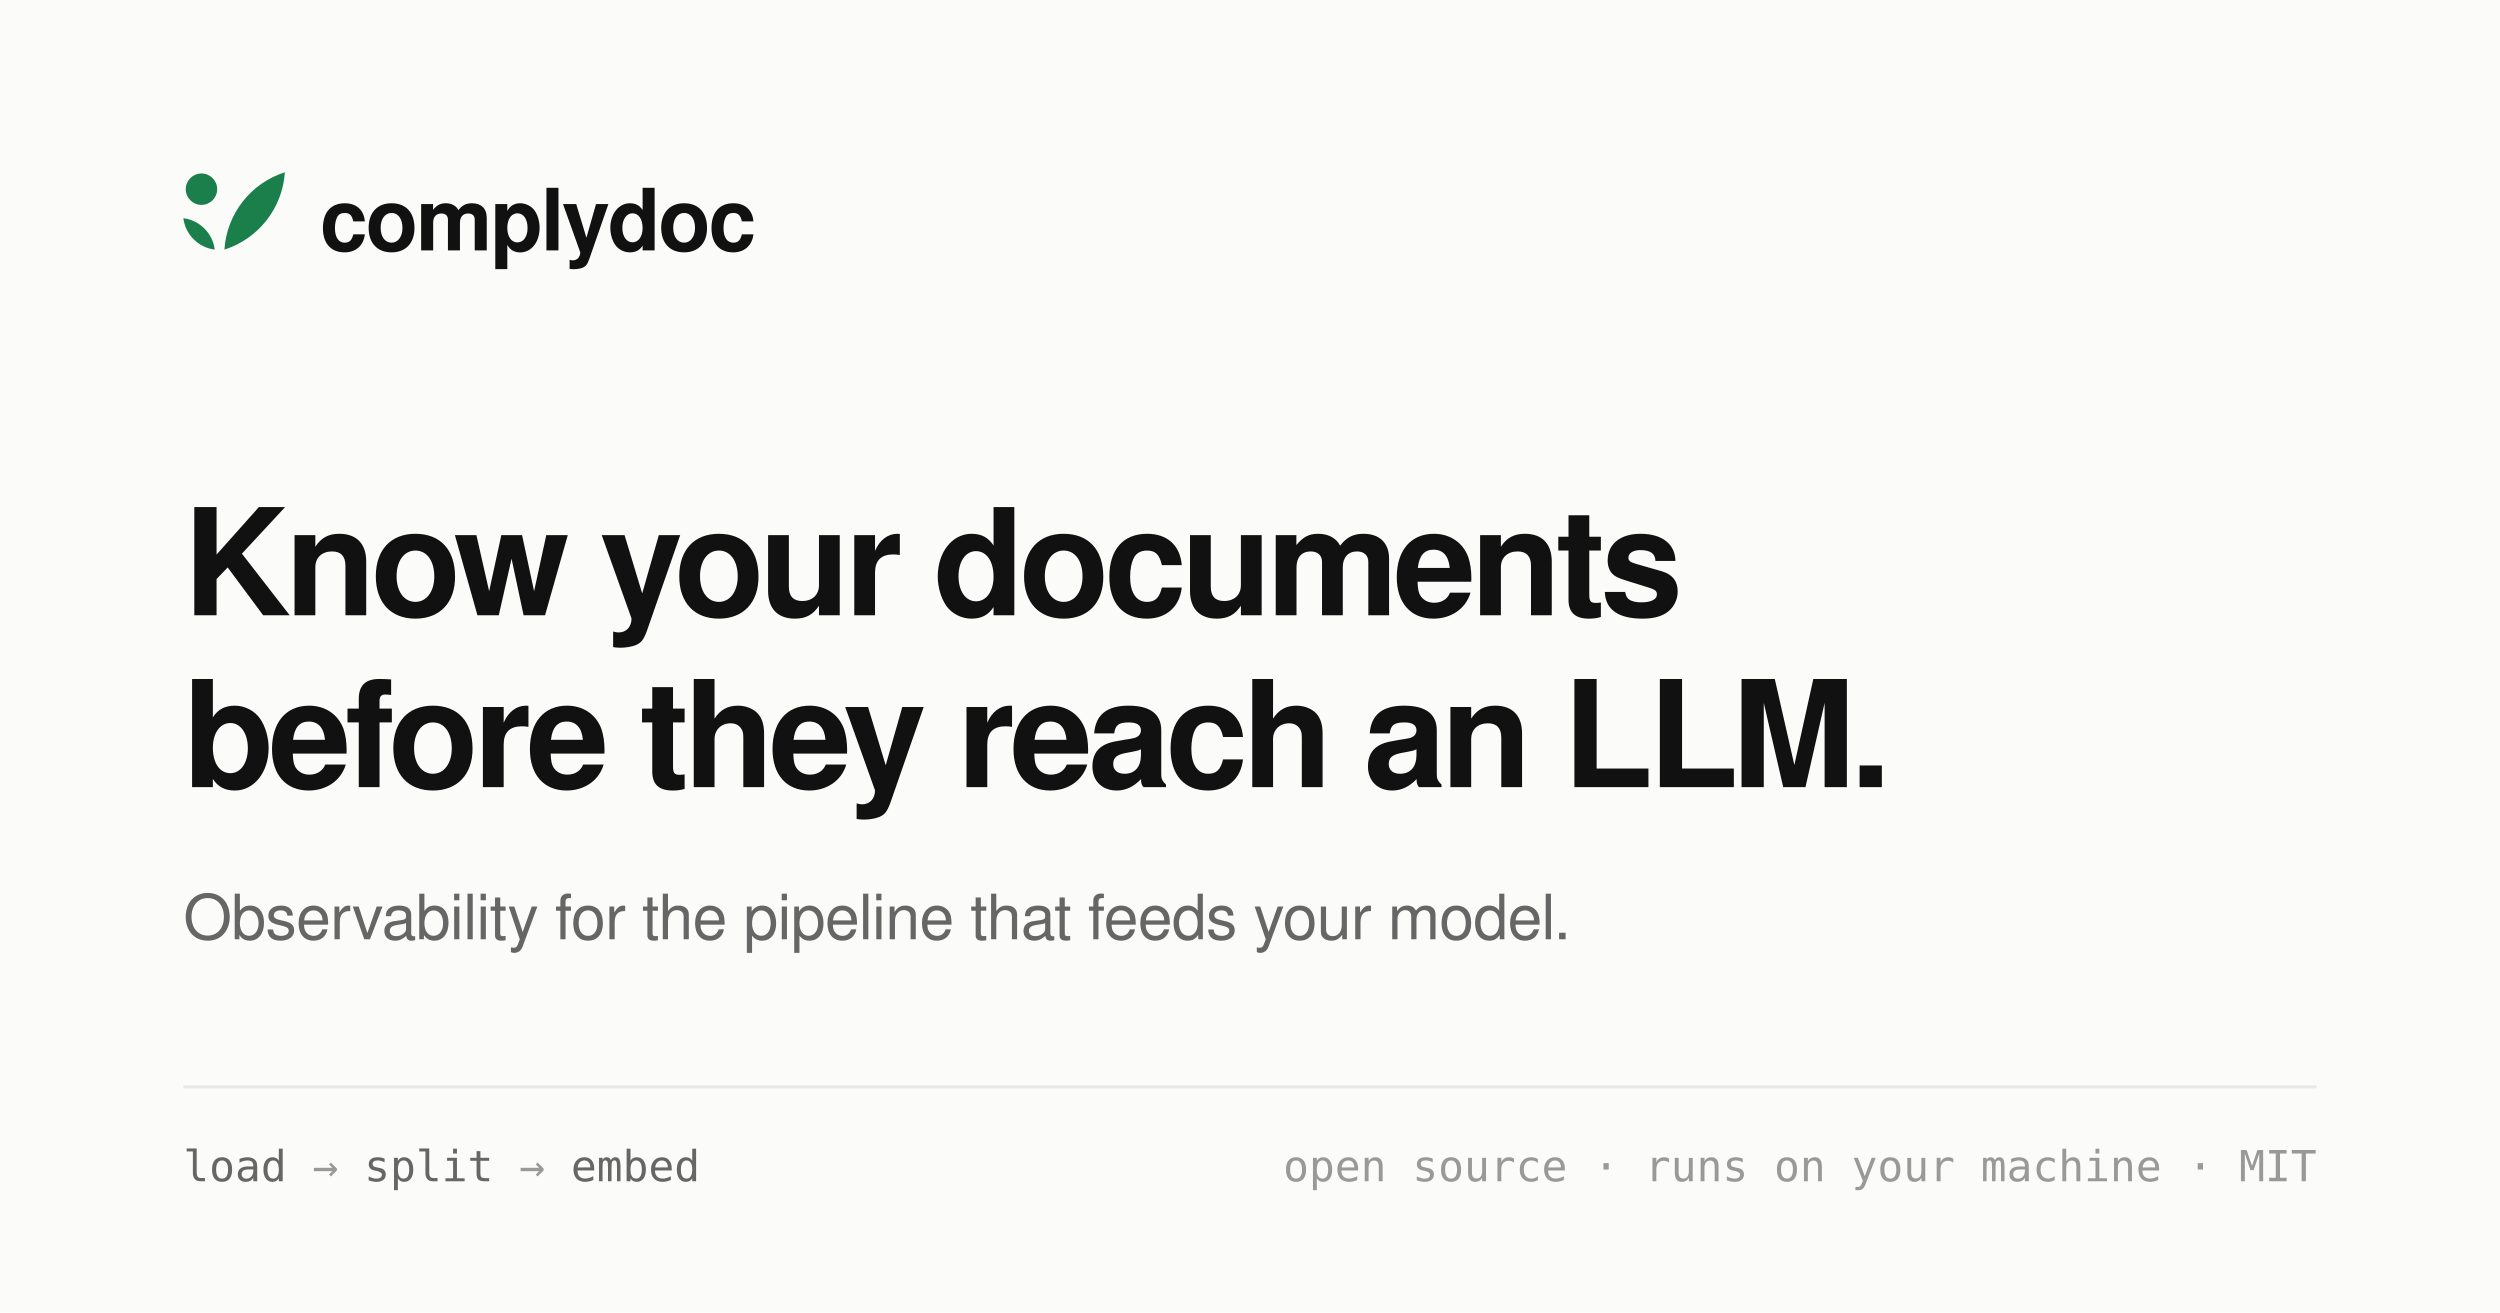
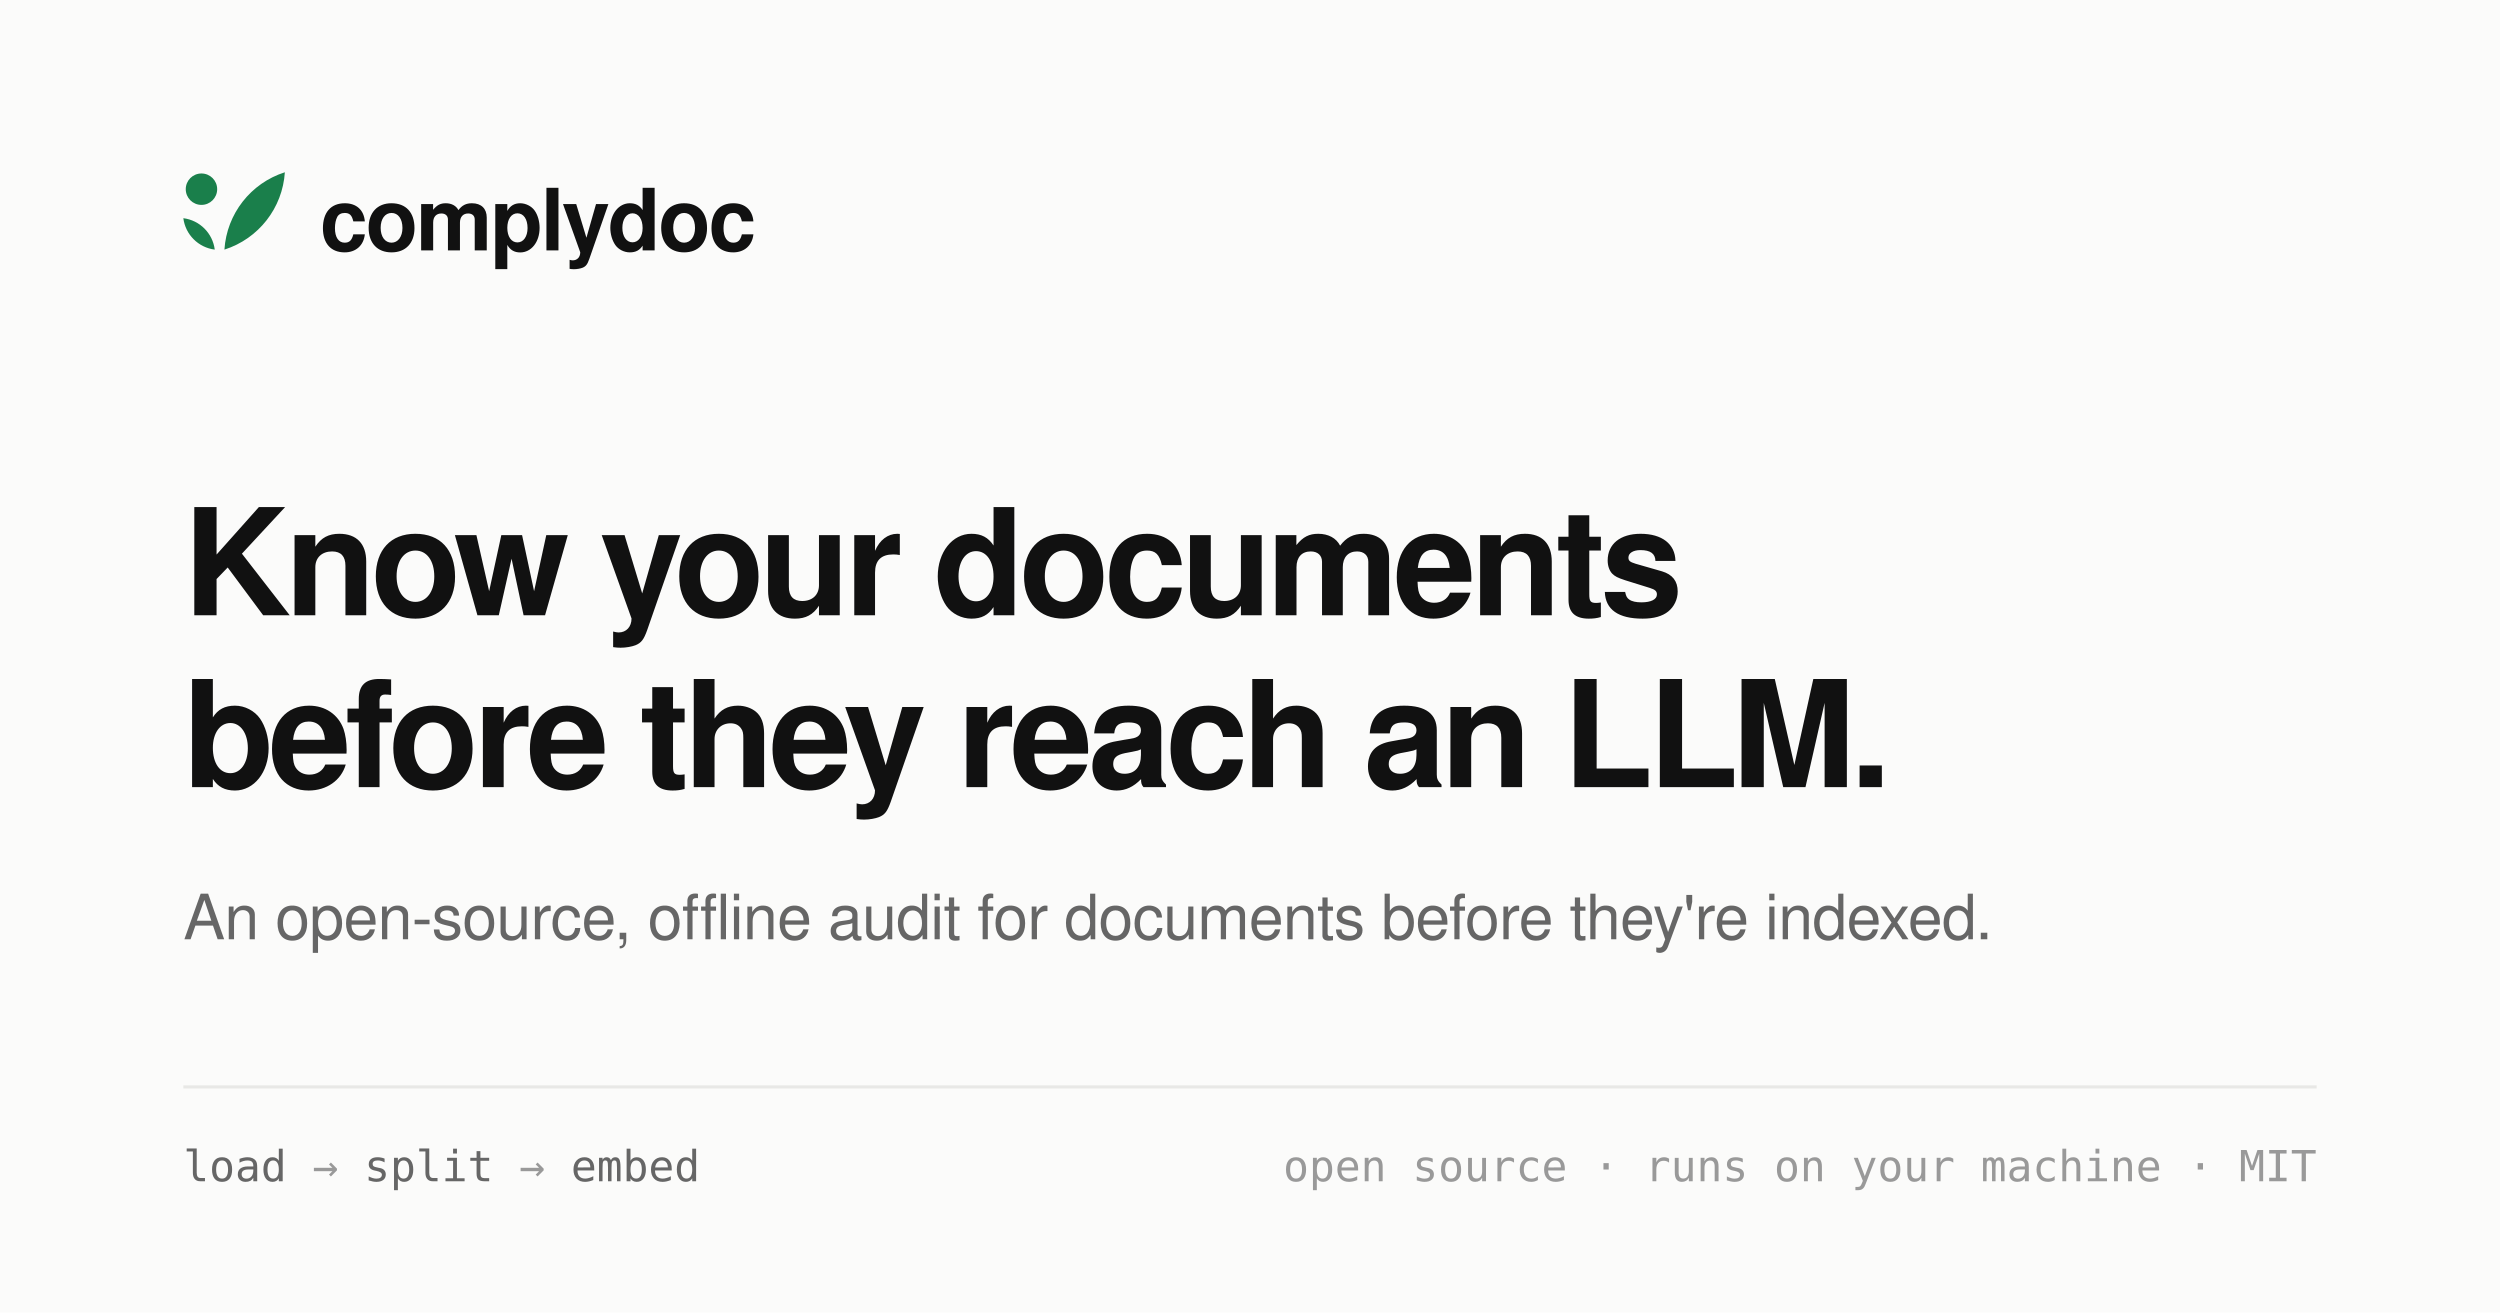
<svg xmlns="http://www.w3.org/2000/svg" viewBox="0 0 1200 630" width="1200" height="630" role="img" aria-label="complydoc: Know your documents before they reach an LLM.">
  <rect width="1200" height="630" fill="#fbfbfa" />
  <g transform="translate(88 82.6875)">
    <path fill="#1a7f4b" fill-rule="evenodd" transform="scale(0.5801) translate(-9 -20)" d="M35 84A30 30 0 0 1 9 58A30 30 0 0 1 35 84ZM43 84A72 72 0 0 1 93 20A72 72 0 0 1 43 84ZM11 34a13 13 0 1 0 26 0a13 13 0 1 0 -26 0Z" />
    <text x="65.6" y="37.5" fill="#111111" font-size="41.2" font-weight="600" font-family="Geist, 'Helvetica Neue', Helvetica, Arial, sans-serif" letter-spacing="-1">complydoc</text>
  </g>
  <text x="88" y="295.312" fill="#111111" font-size="71.2" font-weight="600" font-family="Geist, 'Helvetica Neue', Helvetica, Arial, sans-serif" letter-spacing="-2.5">
    <tspan x="88">Know your documents</tspan>
    <tspan x="88" dy="82.5">before they reach an LLM.</tspan>
  </text>
-   <text x="88" y="450.844" fill="#666666" font-size="30.0" font-weight="400" font-family="Geist, 'Helvetica Neue', Helvetica, Arial, sans-serif" letter-spacing="-0.3">Observability for the pipeline that feeds your model.</text>
+   <text x="88" y="450.844" fill="#666666" font-size="30.0" font-weight="400" font-family="Geist, 'Helvetica Neue', Helvetica, Arial, sans-serif" letter-spacing="-0.3">An open-source, offline audit for documents before they're indexed.</text>
  <line x1="88" y1="521.719" x2="1112" y2="521.719" stroke="#e8e8e6" stroke-width="1.5" />
  <text x="88" y="567.0" font-size="20.6" font-family="'Geist Mono', ui-monospace, Menlo, monospace" fill="#666666">load <tspan fill="#999999">→</tspan> split <tspan fill="#999999">→</tspan> embed</text>
  <text x="1112" y="567.0" text-anchor="end" font-size="20.6" font-family="'Geist Mono', ui-monospace, Menlo, monospace" fill="#999999">open source · runs on your machine · MIT</text>
</svg>
